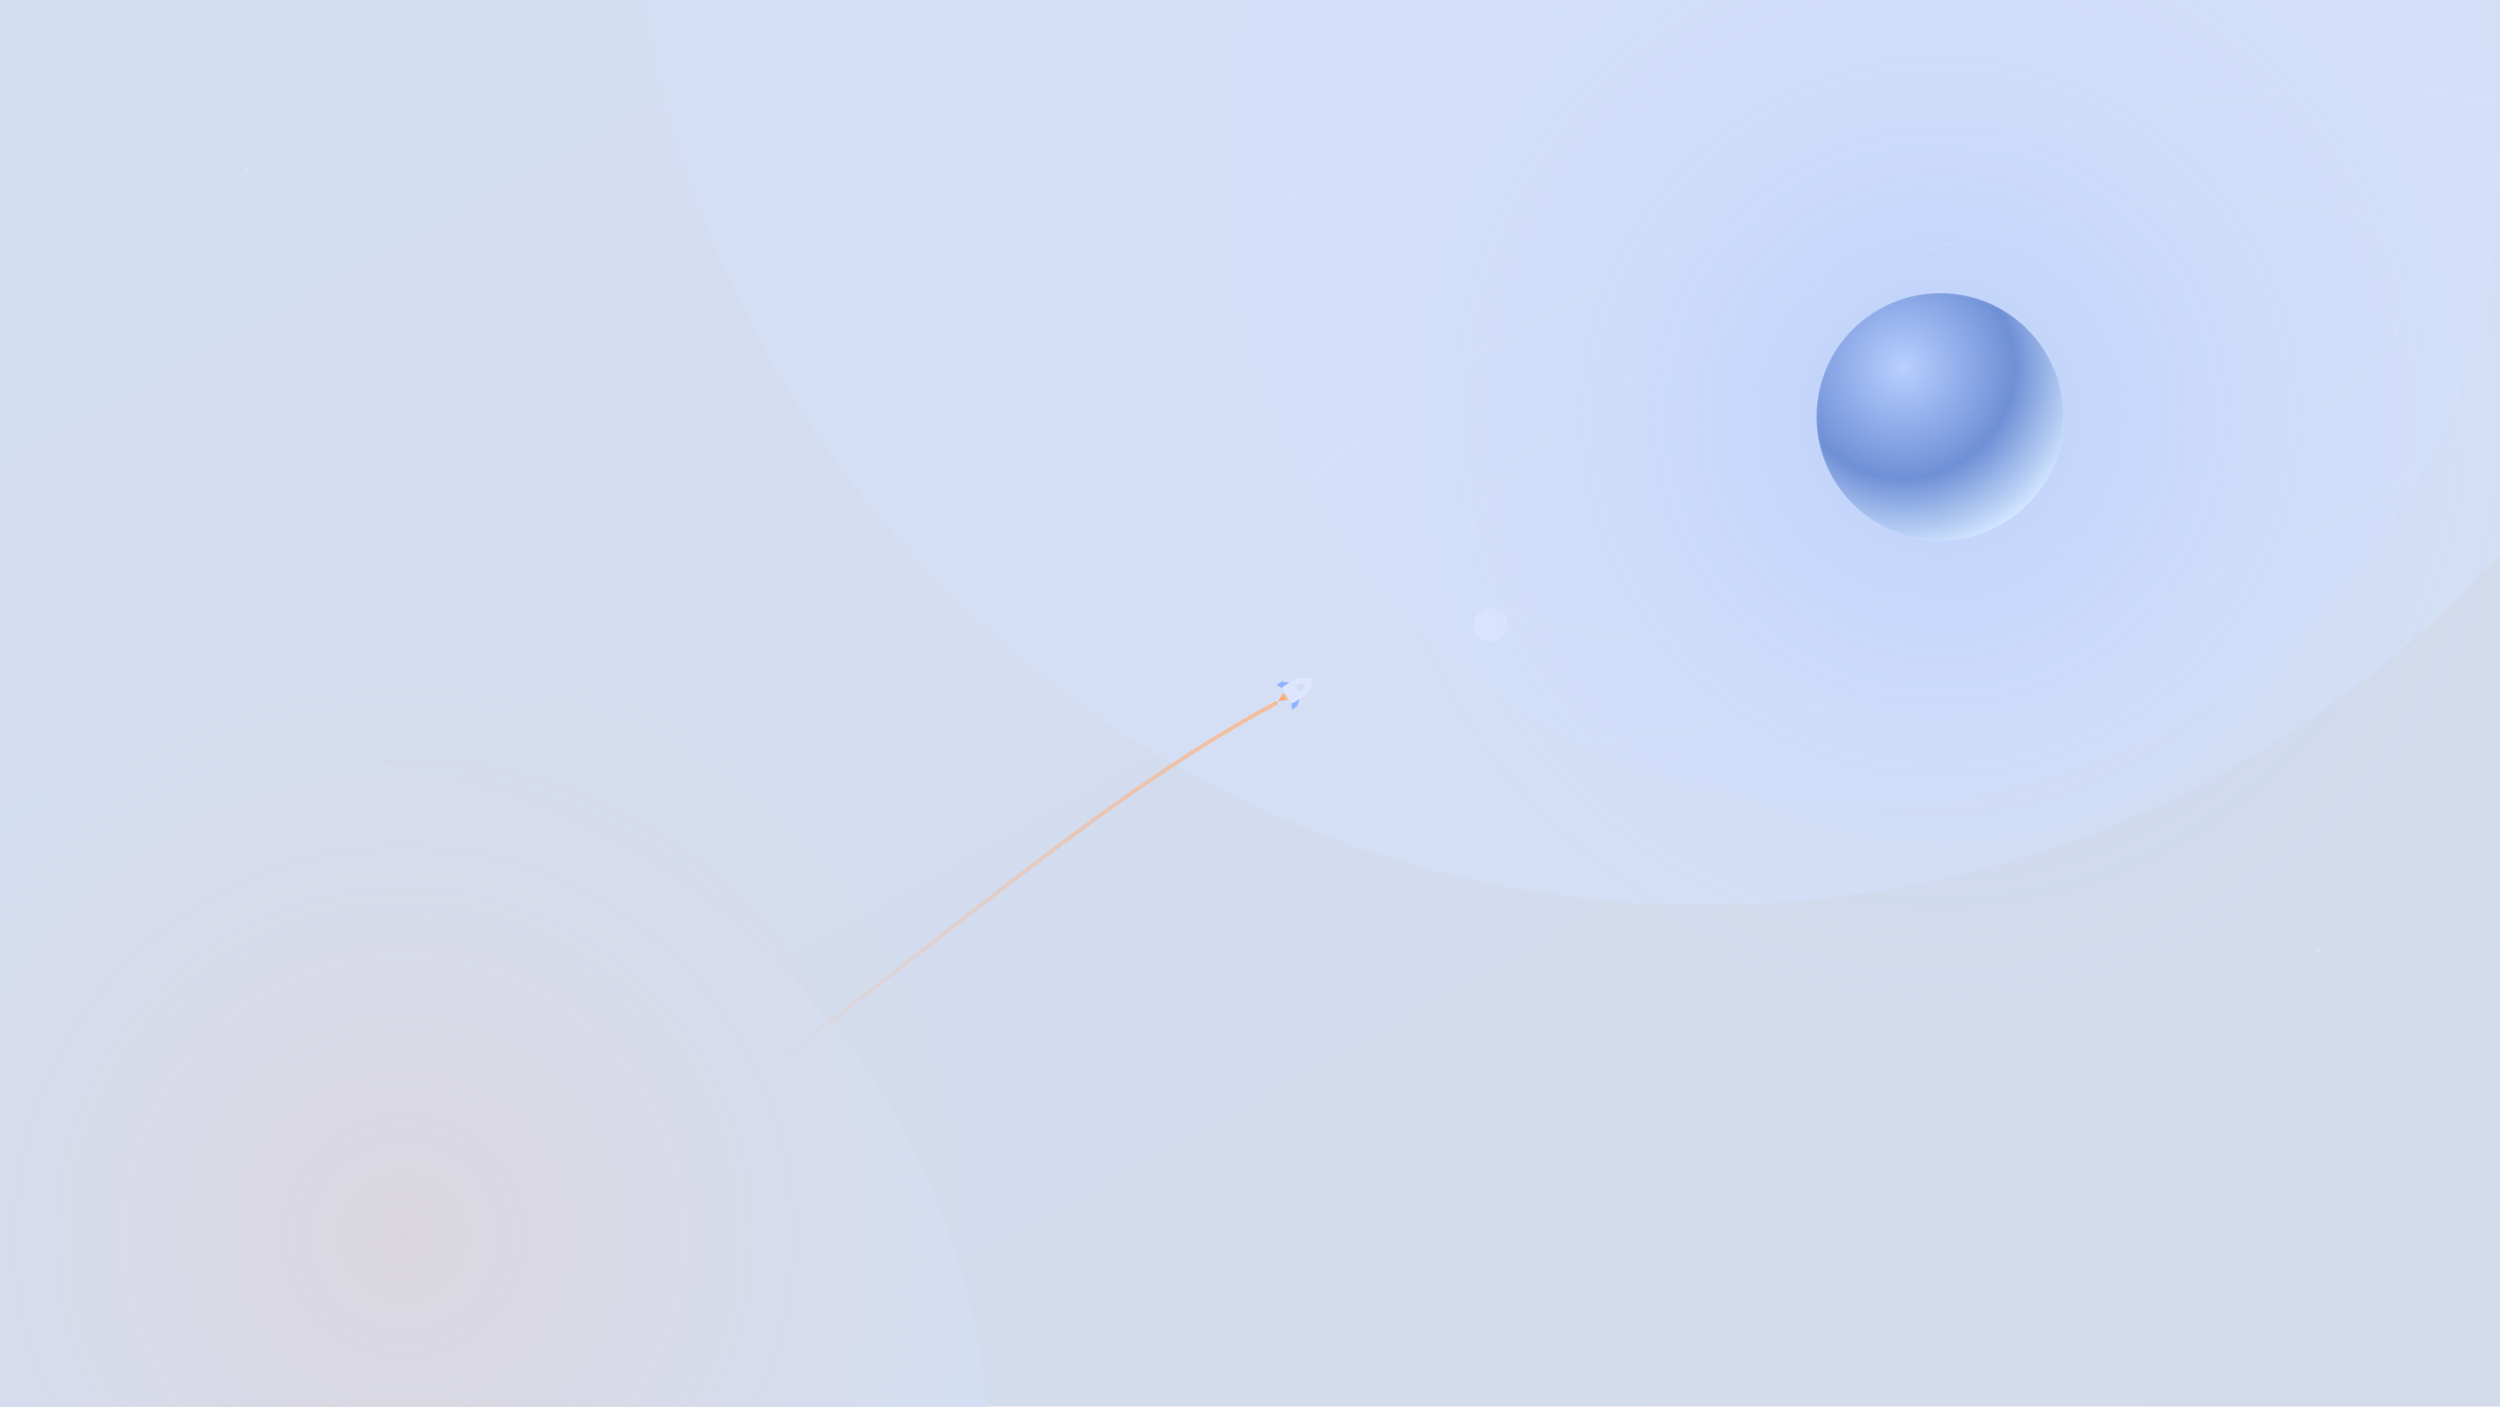
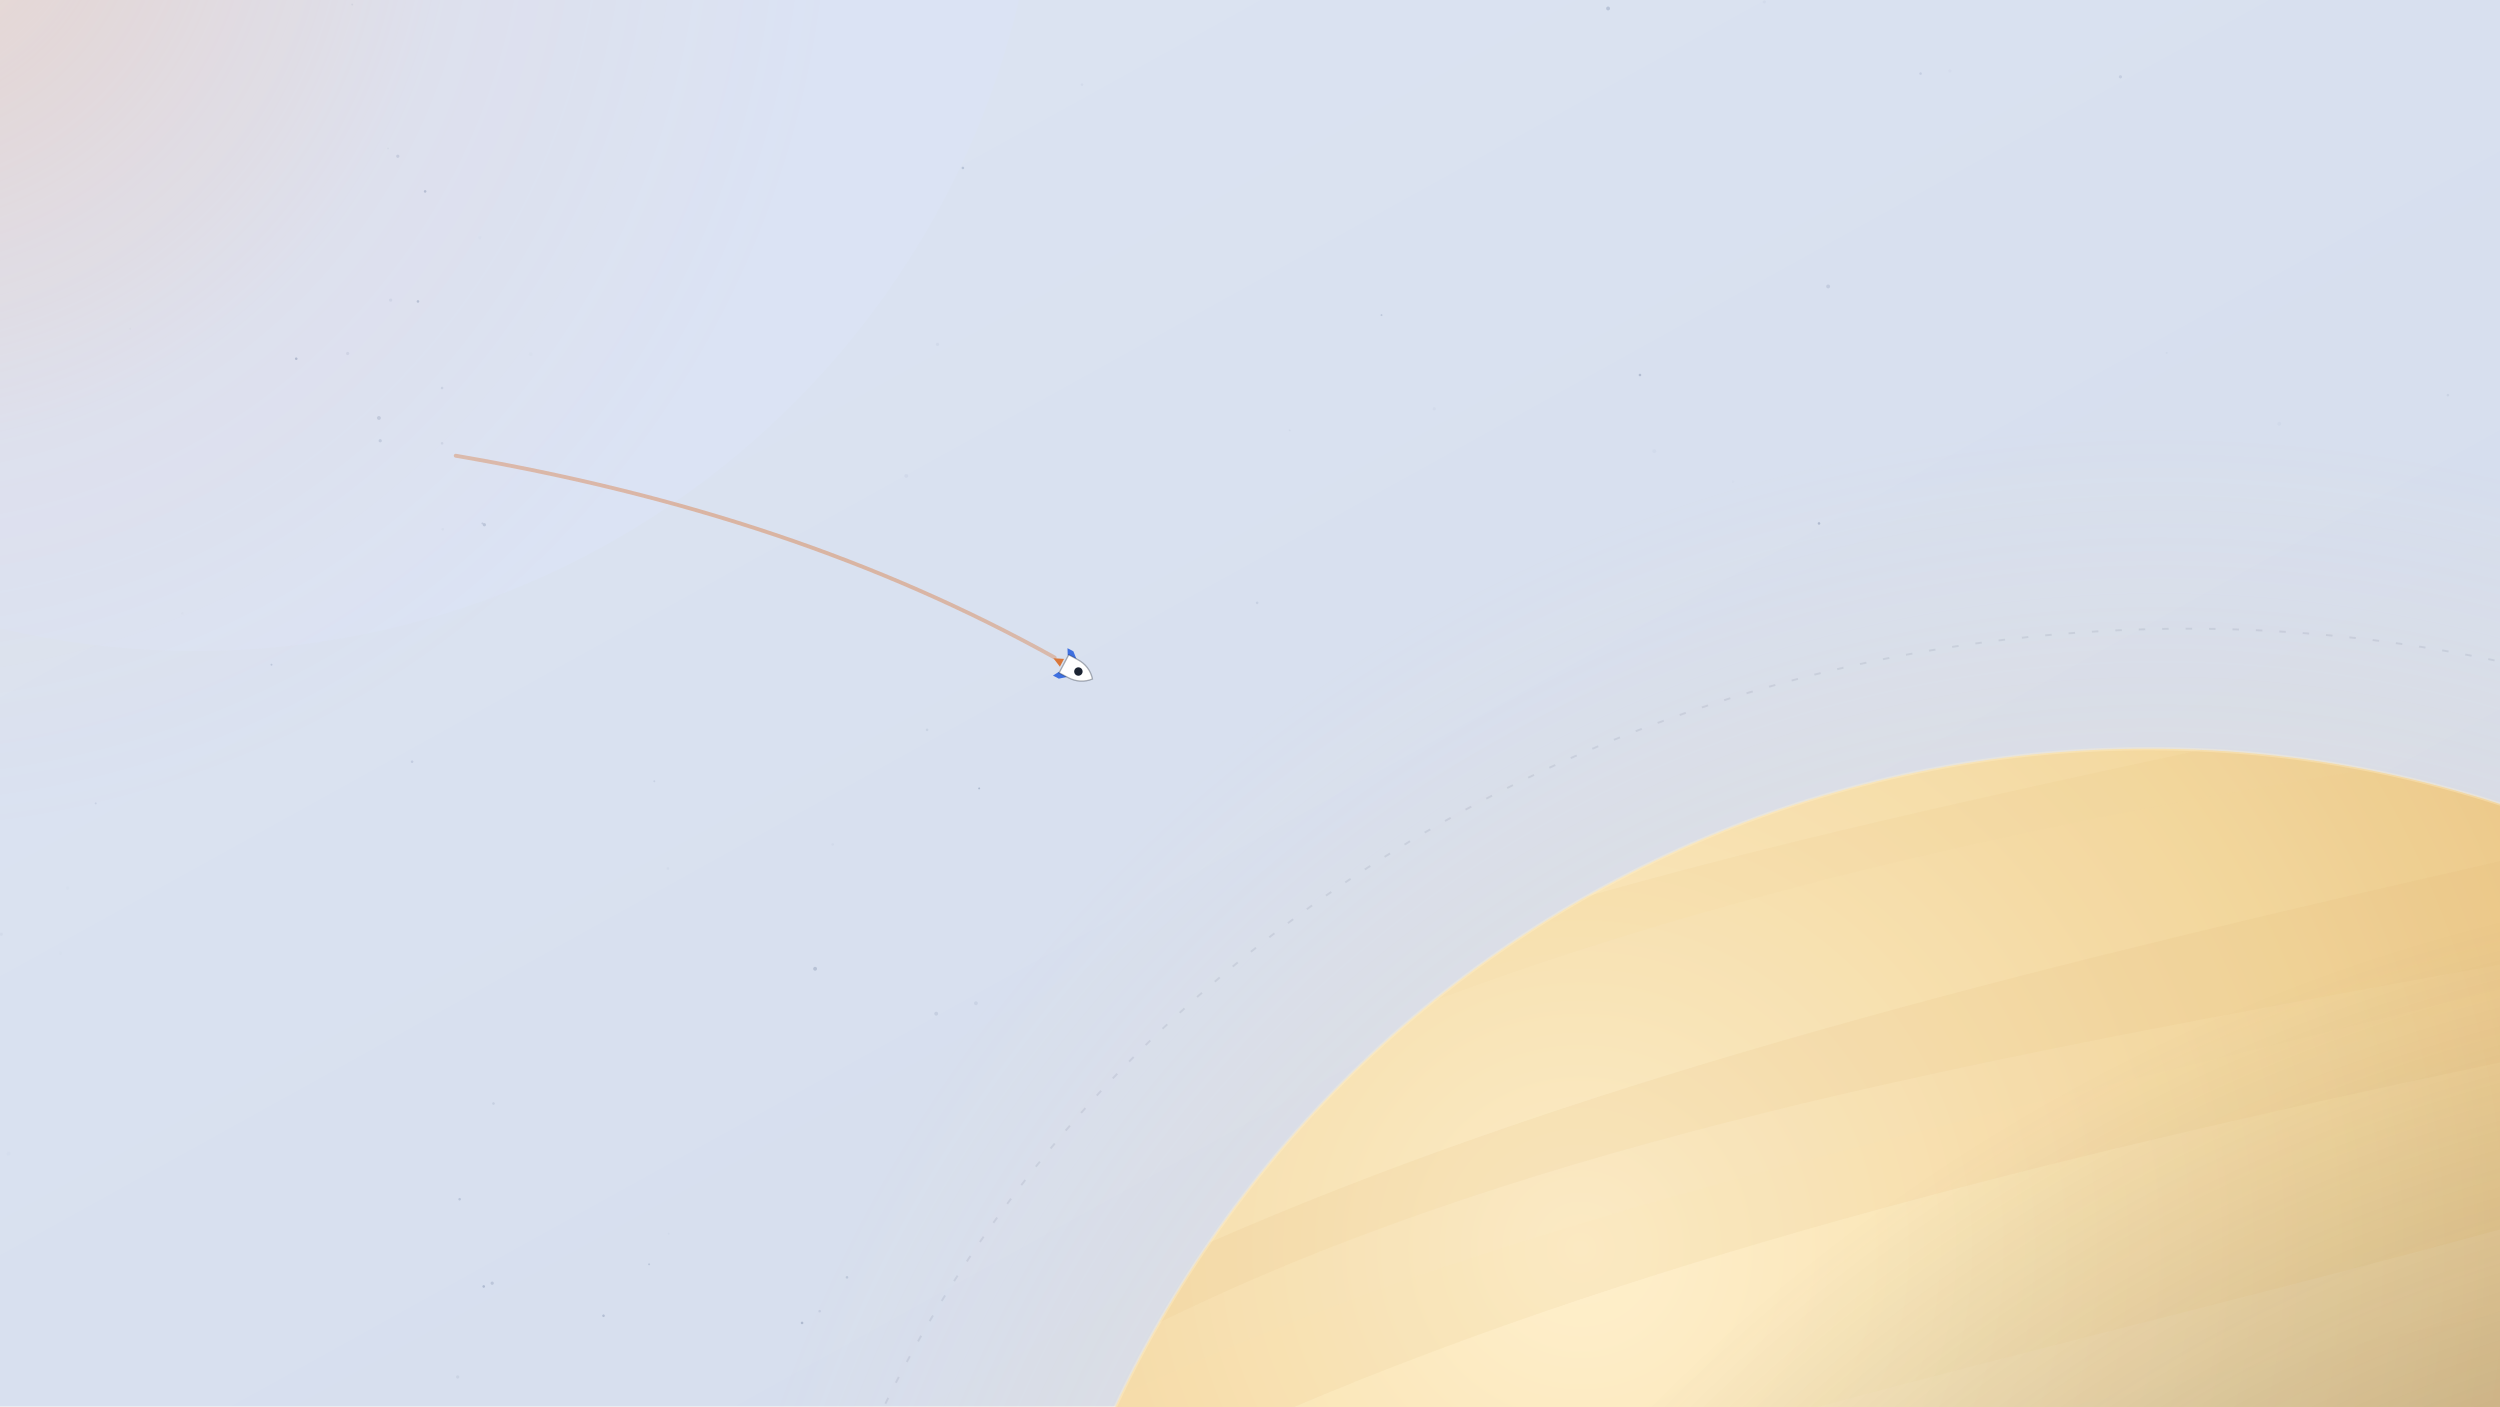
<svg xmlns="http://www.w3.org/2000/svg" width="3840" height="2160" viewBox="0 0 3840 2160">
  <defs>
    <linearGradient id="base" x1="0" y1="0" x2="1" y2="1">
-       <stop offset="0" stop-color="#d4def2" />
+       <stop offset="0" stop-color="#dde5f3" />
      <stop offset="1" stop-color="#d3dbeb" />
    </linearGradient>
-     <radialGradient id="glow" cx="0.5" cy="0.5" r="0.5">
-       <stop offset="0" stop-color="#8fb3ff" stop-opacity="0.34" />
-       <stop offset="0.55" stop-color="#8fb3ff" stop-opacity="0.08" />
-       <stop offset="1" stop-color="#8fb3ff" stop-opacity="0" />
-     </radialGradient>
-     <radialGradient id="warm" cx="0.5" cy="0.5" r="0.5">
-       <stop offset="0" stop-color="#ffb07a" stop-opacity="0.16" />
+     <radialGradient id="sun" cx="0.5" cy="0.5" r="0.5">
+       <stop offset="0" stop-color="#ffe0b0" stop-opacity="0.42" />
+       <stop offset="0.25" stop-color="#ffb07a" stop-opacity="0.22" />
+       <stop offset="0.6" stop-color="#ffb07a" stop-opacity="0.06" />
      <stop offset="1" stop-color="#ffb07a" stop-opacity="0" />
    </radialGradient>
-     <radialGradient id="planet" cx="0.35" cy="0.3" r="0.75">
-       <stop offset="0" stop-color="#b9cfff" />
-       <stop offset="0.6" stop-color="#6f8fd6" />
-       <stop offset="1" stop-color="#d2e6ff" />
+     <radialGradient id="haze" cx="0.5" cy="0.5" r="0.5">
+       <stop offset="0.55" stop-color="#ffd59a" stop-opacity="0.3" />
+       <stop offset="0.75" stop-color="#ffd59a" stop-opacity="0.105" />
+       <stop offset="1" stop-color="#ffd59a" stop-opacity="0" />
+     </radialGradient>
+     <radialGradient id="venus" cx="0.25" cy="0.22" r="0.95">
+       <stop offset="0" stop-color="#fff1cf" />
+       <stop offset="0.35" stop-color="#f4d9a0" />
+       <stop offset="0.7" stop-color="#e2b46e" />
+       <stop offset="1" stop-color="#b9844a" />
+     </radialGradient>
+     <radialGradient id="night" cx="0.85" cy="0.85" r="0.8">
+       <stop offset="0" stop-color="rgb(60,52,46)" stop-opacity="0.85" />
+       <stop offset="0.55" stop-color="rgb(60,52,46)" stop-opacity="0.35" />
+       <stop offset="1" stop-color="rgb(60,52,46)" stop-opacity="0" />
    </radialGradient>
    <linearGradient id="trail" x1="0" y1="1" x2="1" y2="0">
-       <stop offset="0" stop-color="#ffb07a" stop-opacity="0" />
-       <stop offset="1" stop-color="#ffb07a" stop-opacity="0.75" />
+       <stop offset="0" stop-color="#d9773a" stop-opacity="0" />
+       <stop offset="1" stop-color="#d9773a" stop-opacity="0.75" />
    </linearGradient>
+     <clipPath id="disc">
+       <circle cx="3300" cy="2900" r="1750" />
+     </clipPath>
  </defs>
  <rect width="3840" height="2160" fill="url(#base)" />
-   <circle cx="2620" cy="-260" r="1650" fill="#d4dff5" />
-   <circle cx="2860" cy="260" r="980" fill="#d4e0f9" />
-   <circle cx="420" cy="2260" r="1100" fill="#d4def2" />
-   <circle cx="2980" cy="640" r="900" fill="url(#glow)" />
-   <circle cx="620" cy="1900" r="900" fill="url(#warm)" />
-   <g fill="none" stroke="#dce6ff" stroke-opacity="0.07" stroke-width="3">
-     <ellipse cx="2980" cy="640" rx="760" ry="250" transform="rotate(-18 2980 640)" />
-     <ellipse cx="2980" cy="640" rx="1120" ry="380" transform="rotate(-18 2980 640)" />
+   <circle cx="300" cy="-300" r="1300" fill="#dbe3f4" />
+   <circle cx="-200" cy="-200" r="1500" fill="url(#sun)" />
+   <circle cx="3300" cy="2900" r="2240" fill="url(#haze)" />
+   <circle cx="3300" cy="2900" r="1750" fill="url(#venus)" />
+   <g clip-path="url(#disc)">
+     <g transform="translate(0.0 0) rotate(-18 3300 2900)">
+       <path d="M1375 1062 C 2425 542, 3825 775, 5225 1016 L5225 1569 C 3825 1282, 2425 1048, 1375 1569 Z" fill="#f4d9a0" fill-opacity="0.15" />
+       <path d="M1375 1446 C 2425 920, 3825 1333, 5225 1363 L5225 1830 C 3825 1717, 2425 1303, 1375 1830 Z" fill="#e2b46e" fill-opacity="0.10" />
+       <path d="M1375 1693 C 2425 1319, 3825 1536, 5225 1650 L5225 1977 C 3825 1820, 2425 1603, 1375 1977 Z" fill="#e2b46e" fill-opacity="0.11" />
+       <path d="M1375 1858 C 2425 1435, 3825 1821, 5225 1780 L5225 2311 C 3825 2275, 2425 1889, 1375 2311 Z" fill="#f4d9a0" fill-opacity="0.07" />
+       <path d="M1375 2176 C 2425 1829, 3825 2204, 5225 2101 L5225 2645 C 3825 2673, 2425 2298, 1375 2645 Z" fill="#fff1cf" fill-opacity="0.14" />
+       <path d="M1375 2542 C 2425 2251, 3825 2674, 5225 2457 L5225 2974 C 3825 3106, 2425 2683, 1375 2974 Z" fill="#e2b46e" fill-opacity="0.10" />
+       <path d="M1375 2835 C 2425 2635, 3825 3006, 5225 2761 L5225 3255 C 3825 3426, 2425 3056, 1375 3255 Z" fill="#e2b46e" fill-opacity="0.16" />
+       <path d="M1375 3186 C 2425 3081, 3825 3416, 5225 3119 L5225 3509 C 3825 3740, 2425 3405, 1375 3509 Z" fill="#f4d9a0" fill-opacity="0.12" />
+       <path d="M1375 3436 C 2425 3355, 3825 3754, 5225 3357 L5225 3761 C 3825 4078, 2425 3680, 1375 3761 Z" fill="#fff1cf" fill-opacity="0.12" />
+       <path d="M1375 3674 C 2425 3734, 3825 3955, 5225 3630 L5225 4097 C 3825 4378, 2425 4157, 1375 4097 Z" fill="#fff1cf" fill-opacity="0.08" />
+       <path d="M1375 3947 C 2425 4021, 3825 4334, 5225 3885 L5225 4368 C 3825 4755, 2425 4441, 1375 4368 Z" fill="#e2b46e" fill-opacity="0.10" />
+       <path d="M1375 4221 C 2425 4370, 3825 4653, 5225 4164 L5225 4576 C 3825 5007, 2425 4725, 1375 4576 Z" fill="#f4d9a0" fill-opacity="0.12" />
+       <path d="M1375 4429 C 2425 4592, 3825 4940, 5225 4360 L5225 4901 C 3825 5412, 2425 5064, 1375 4901 Z" fill="#e2b46e" fill-opacity="0.14" />
+       <path d="M1375 2288 Q 3125 2812 5225 2865 L5225 3110 Q 3125 3040 1375 3600 Z" fill="#b9844a" fill-opacity="0.10" />
+     </g>
+     <circle cx="3300" cy="2900" r="1750" fill="url(#night)" />
  </g>
-   <ellipse cx="2980" cy="640" rx="1480" ry="510" transform="rotate(-18 2980 640)" fill="none" stroke="#dce6ff" stroke-opacity="0.035" stroke-width="2" stroke-dasharray="6 22" />
-   <circle cx="2980" cy="640" r="190" fill="url(#planet)" />
-   <circle cx="2980" cy="640" r="190" fill="none" stroke="#dce6ff" stroke-opacity="0.18" stroke-width="3" />
-   <circle cx="2290" cy="960" r="26" fill="#dce6ff" fill-opacity="0.55" />
-   <path d="M1180 1640 C 1480 1420, 1700 1220, 1960 1080" fill="none" stroke="url(#trail)" stroke-width="6" stroke-linecap="round" />
-   <g transform="translate(1990 1060) rotate(58) scale(3.2) translate(-12 -12)">
-     <path d="M7.5 12.5L5 15.5v3l2.8-1.6z" fill="#8fb3ff" />
-     <path d="M16.5 12.5L19 15.5v3l-2.8-1.6z" fill="#8fb3ff" />
-     <path d="M12 2c3 2.5 4.6 6 4.6 10v4.6H7.4V12C7.4 8 9 4.5 12 2z" fill="#dce6ff" />
-     <circle cx="12" cy="9.2" r="1.9" fill="#d4dced" />
-     <path d="M10 17.6h4l-2 4.4z" fill="#ffb07a" />
+   <circle cx="3300" cy="2900" r="1750" fill="none" stroke="#fff1cf" stroke-opacity="0.35" stroke-width="5" />
+   <ellipse cx="3300" cy="2900" rx="2130" ry="1930" transform="rotate(-8 3300 2900)" fill="none" stroke="#3d4b66" stroke-opacity="0.104" stroke-width="3" stroke-dasharray="10 26" />
+   <path d="M700 700 C 1050 760, 1350 860, 1620 1010" fill="none" stroke="url(#trail)" stroke-width="6" stroke-linecap="round" />
+   <g transform="translate(1648.0 1027.0) rotate(118) scale(3.4) translate(-12 -12)">
+     <path d="M7.5 12.5L5 15.5v3l2.8-1.6z" fill="#3d6fe0" />
+     <path d="M16.5 12.5L19 15.5v3l-2.8-1.6z" fill="#3d6fe0" />
+     <path d="M12 2c3 2.5 4.6 6 4.6 10v4.6H7.4V12C7.4 8 9 4.5 12 2z" fill="#ffffff" stroke="#1c2433" stroke-opacity="0.35" stroke-width="0.6" />
+     <circle cx="12" cy="9.2" r="1.9" fill="#1c2433" />
+     <path d="M10 17.6h4l-2 4.40z" fill="#d9773a" />
  </g>
-   <g fill="#dce6ff">
-     <circle cx="380" cy="260" r="3" fill-opacity="0.5" />
-     <circle cx="820" cy="520" r="2" fill-opacity="0.35" />
-     <circle cx="1260" cy="180" r="2.5" fill-opacity="0.45" />
-     <circle cx="1650" cy="430" r="2" fill-opacity="0.3" />
-     <circle cx="560" cy="980" r="2.5" fill-opacity="0.35" />
-     <circle cx="1980" cy="300" r="3" fill-opacity="0.4" />
-     <circle cx="3560" cy="1460" r="3" fill-opacity="0.4" />
-     <circle cx="3260" cy="1780" r="2" fill-opacity="0.3" />
-     <circle cx="3620" cy="240" r="2.5" fill-opacity="0.45" />
-     <circle cx="2420" cy="1620" r="2" fill-opacity="0.3" />
-     <circle cx="1480" cy="860" r="2" fill-opacity="0.25" />
-     <circle cx="240" cy="1460" r="2" fill-opacity="0.3" />
+   <g fill="#7b8aa8">
+     <circle cx="3257" cy="118" r="2.5" fill-opacity="0.208" />
+     <circle cx="642" cy="463" r="2" fill-opacity="0.385" />
+     <circle cx="417" cy="1021" r="1.5" fill-opacity="0.298" />
+     <circle cx="653" cy="294" r="2" fill-opacity="0.387" />
+     <circle cx="541" cy="7" r="1.5" fill-opacity="0.132" />
+     <circle cx="679" cy="681" r="2" fill-opacity="0.154" />
+     <circle cx="744" cy="806" r="2.5" fill-opacity="0.313" />
+     <circle cx="679" cy="596" r="2" fill-opacity="0.195" />
+     <circle cx="2470" cy="13" r="3" fill-opacity="0.339" />
+     <circle cx="756" cy="1971" r="2.5" fill-opacity="0.3" />
+     <circle cx="93" cy="1464" r="2.5" fill-opacity="0.023" />
+     <circle cx="1499" cy="1541" r="3" fill-opacity="0.136" />
+     <circle cx="741" cy="804" r="1.5" fill-opacity="0.277" />
+     <circle cx="1027" cy="1895" r="1.5" fill-opacity="0.06" />
+     <circle cx="1504" cy="1211" r="1.5" fill-opacity="0.443" />
+     <circle cx="3760" cy="607" r="2" fill-opacity="0.148" />
+     <circle cx="1279" cy="1297" r="2" fill-opacity="0.068" />
+     <circle cx="1981" cy="661" r="1.5" fill-opacity="0.091" />
+     <circle cx="1662" cy="130" r="2" fill-opacity="0.083" />
+     <circle cx="596" cy="228" r="1.5" fill-opacity="0.075" />
+     <circle cx="534" cy="543" r="2.5" fill-opacity="0.146" />
+     <circle cx="611" cy="240" r="2.5" fill-opacity="0.238" />
+     <circle cx="2541" cy="693" r="3" fill-opacity="0.06" />
+     <circle cx="1301" cy="1962" r="2" fill-opacity="0.282" />
+     <circle cx="600" cy="461" r="2.5" fill-opacity="0.125" />
+     <circle cx="737" cy="365" r="2.5" fill-opacity="0.038" />
+     <circle cx="1479" cy="258" r="2" fill-opacity="0.355" />
+     <circle cx="1252" cy="1488" r="3" fill-opacity="0.349" />
+     <circle cx="1392" cy="731" r="3" fill-opacity="0.084" />
+     <circle cx="1026" cy="1334" r="2" fill-opacity="0.063" />
+     <circle cx="1424" cy="1121" r="2" fill-opacity="0.153" />
+     <circle cx="706" cy="1842" r="2" fill-opacity="0.315" />
+     <circle cx="680" cy="813" r="2" fill-opacity="0.059" />
+     <circle cx="703" cy="2115" r="2.5" fill-opacity="0.141" />
+     <circle cx="2950" cy="113" r="2" fill-opacity="0.214" />
+     <circle cx="2662" cy="740" r="2" fill-opacity="0.033" />
+     <circle cx="1931" cy="926" r="2" fill-opacity="0.168" />
+     <circle cx="743" cy="1976" r="2" fill-opacity="0.428" />
+     <circle cx="1438" cy="1557" r="3" fill-opacity="0.196" />
+     <circle cx="2" cy="1435" r="2.5" fill-opacity="0.075" />
+     <circle cx="147" cy="1234" r="1.5" fill-opacity="0.18" />
+     <circle cx="1440" cy="529" r="2.5" fill-opacity="0.09" />
+     <circle cx="582" cy="642" r="3" fill-opacity="0.277" />
+     <circle cx="815" cy="544" r="3" fill-opacity="0.029" />
+     <circle cx="2710" cy="3" r="2.5" fill-opacity="0.074" />
+     <circle cx="2519" cy="576" r="2" fill-opacity="0.409" />
+     <circle cx="927" cy="2021" r="2" fill-opacity="0.386" />
+     <circle cx="3501" cy="651" r="3" fill-opacity="0.055" />
+     <circle cx="1232" cy="2032" r="2" fill-opacity="0.431" />
+     <circle cx="1259" cy="2014" r="2" fill-opacity="0.185" />
+     <circle cx="1005" cy="1200" r="1.5" fill-opacity="0.176" />
+     <circle cx="997" cy="1942" r="1.5" fill-opacity="0.299" />
+     <circle cx="633" cy="1170" r="2" fill-opacity="0.238" />
+     <circle cx="2122" cy="484" r="1.5" fill-opacity="0.297" />
+     <circle cx="2995" cy="109" r="2.5" fill-opacity="0.049" />
+     <circle cx="3328" cy="542" r="1.5" fill-opacity="0.08" />
+     <circle cx="2808" cy="440" r="3" fill-opacity="0.223" />
+     <circle cx="2794" cy="804" r="2" fill-opacity="0.439" />
+     <circle cx="13" cy="1772" r="3" fill-opacity="0.038" />
+     <circle cx="584" cy="677" r="2.5" fill-opacity="0.261" />
+     <circle cx="2203" cy="628" r="2.5" fill-opacity="0.073" />
+     <circle cx="280" cy="942" r="2" fill-opacity="0.033" />
+     <circle cx="104" cy="1364" r="2.5" fill-opacity="0.024" />
+     <circle cx="200" cy="505" r="1.5" fill-opacity="0.058" />
+     <circle cx="455" cy="551" r="2" fill-opacity="0.432" />
+     <circle cx="758" cy="1695" r="2" fill-opacity="0.198" />
  </g>
</svg>
